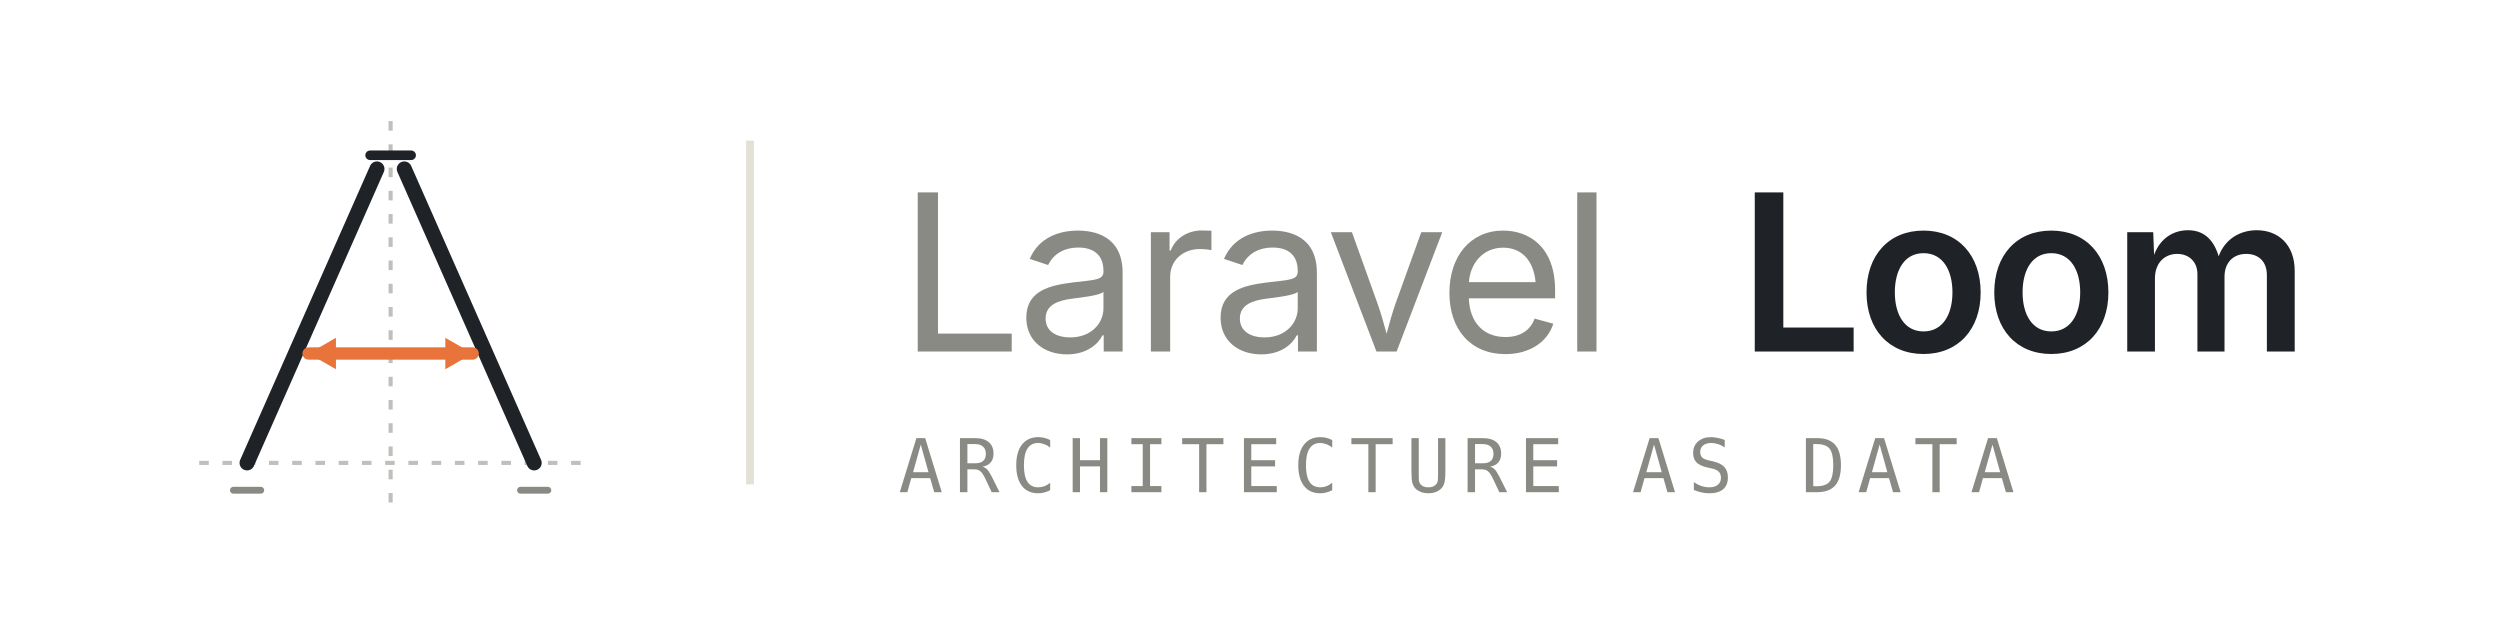
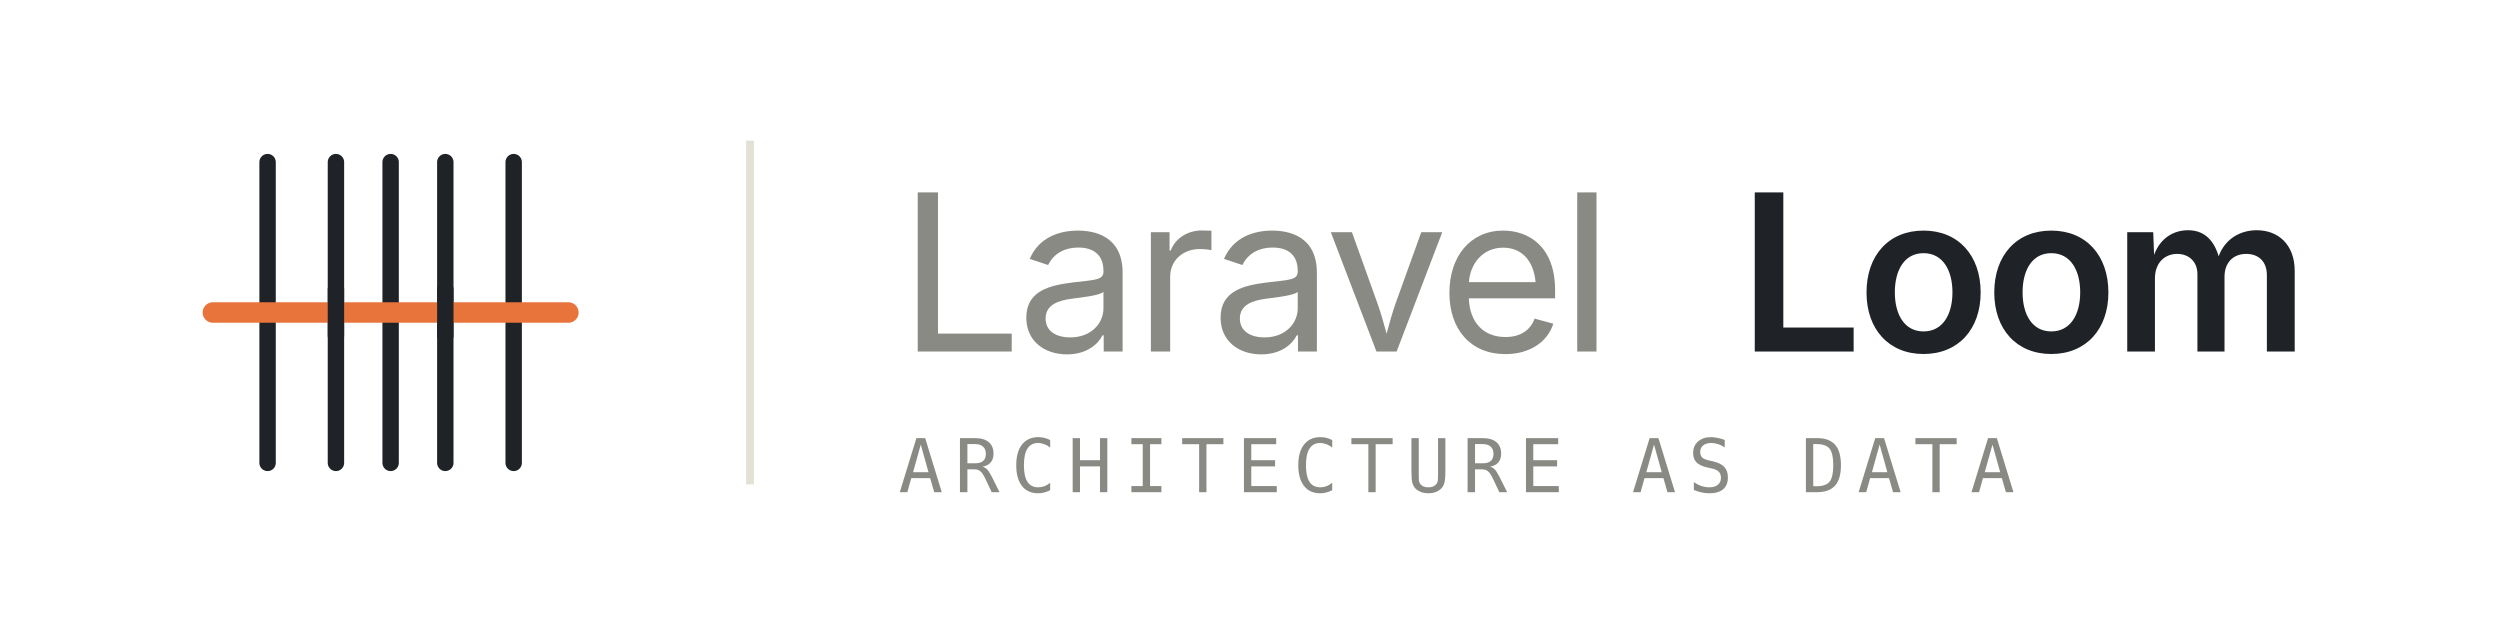
<svg xmlns="http://www.w3.org/2000/svg" viewBox="0 0 320 80" width="320" height="80" role="img" aria-label="Laravel Loom — Architecture as data">
  <g transform="translate(22 12) scale(0.875)">
-     <line x1="32" y1="4" x2="32" y2="60" stroke="#8a8a85" stroke-width="0.6" stroke-dasharray="1.4 2" opacity="0.55" />
-     <line x1="4" y1="54" x2="60" y2="54" stroke="#8a8a85" stroke-width="0.6" stroke-dasharray="1.4 2" opacity="0.55" />
-     <line x1="11" y1="54" x2="30" y2="11" stroke="#1f2328" stroke-width="2.2" stroke-linecap="round" />
-     <line x1="34" y1="11" x2="53" y2="54" stroke="#1f2328" stroke-width="2.2" stroke-linecap="round" />
-     <line x1="29" y1="9" x2="35" y2="9" stroke="#1f2328" stroke-width="1.4" stroke-linecap="round" />
-     <line x1="9" y1="58" x2="13" y2="58" stroke="#8a8a85" stroke-width="1" stroke-linecap="round" />
-     <line x1="51" y1="58" x2="55" y2="58" stroke="#8a8a85" stroke-width="1" stroke-linecap="round" />
-     <line x1="20" y1="38" x2="44" y2="38" stroke="#E8743B" stroke-width="1.8" stroke-linecap="round" />
-     <polygon points="20,38 24,35.7 24,40.3" fill="#E8743B" />
-     <polygon points="44,38 40,35.7 40,40.3" fill="#E8743B" />
+     <line x1="14" y1="10" x2="14" y2="54" stroke="#1f2328" stroke-width="2.4" stroke-linecap="round" />
+     <line x1="24" y1="10" x2="24" y2="54" stroke="#1f2328" stroke-width="2.4" stroke-linecap="round" />
+     <line x1="32" y1="10" x2="32" y2="54" stroke="#1f2328" stroke-width="2.4" stroke-linecap="round" />
+     <line x1="40" y1="10" x2="40" y2="54" stroke="#1f2328" stroke-width="2.4" stroke-linecap="round" />
+     <line x1="50" y1="10" x2="50" y2="54" stroke="#1f2328" stroke-width="2.4" stroke-linecap="round" />
+     <line x1="6" y1="32" x2="58" y2="32" stroke="#E8743B" stroke-width="3" stroke-linecap="round" />
+     <line x1="24" y1="28.6" x2="24" y2="35.4" stroke="#1f2328" stroke-width="2.4" stroke-linecap="round" />
+     <line x1="40" y1="28.6" x2="40" y2="35.4" stroke="#1f2328" stroke-width="2.4" stroke-linecap="round" />
  </g>
  <line x1="96" y1="18" x2="96" y2="62" stroke="#e3e0d4" stroke-width="1" />
  <g font-family="&quot;Geist&quot;, &quot;Inter&quot;, ui-sans-serif, system-ui, -apple-system, &quot;Segoe UI&quot;, Roboto, sans-serif">
    <text x="115" y="45" font-size="28" font-weight="600" letter-spacing="-0.7" fill="#1f2328">
      <tspan font-weight="400" fill="#8a8a85">Laravel</tspan>
      <tspan dx="9">Loom</tspan>
    </text>
    <text x="115" y="63" font-family="&quot;JetBrains Mono&quot;, &quot;Fira Code&quot;, &quot;Cascadia Code&quot;, ui-monospace, &quot;SFMono-Regular&quot;, Menlo, Consolas, monospace" font-size="9.5" letter-spacing="1.5" fill="#8a8a85">ARCHITECTURE AS DATA</text>
  </g>
</svg>
